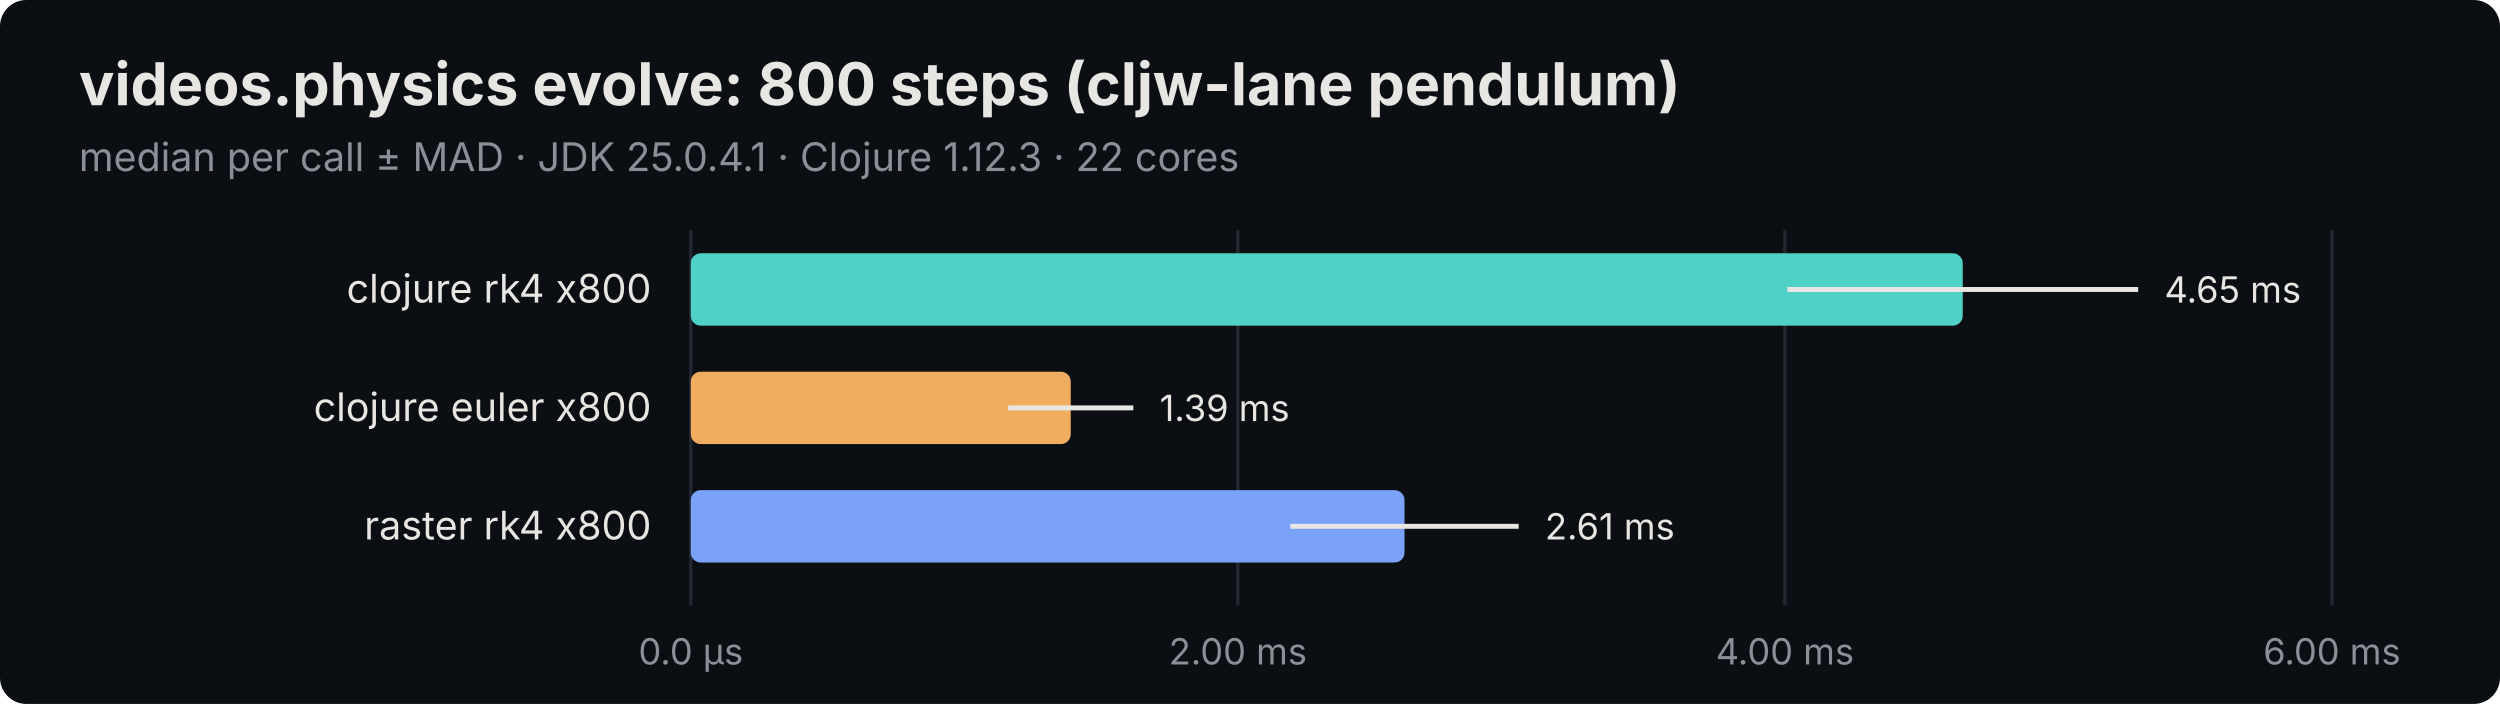
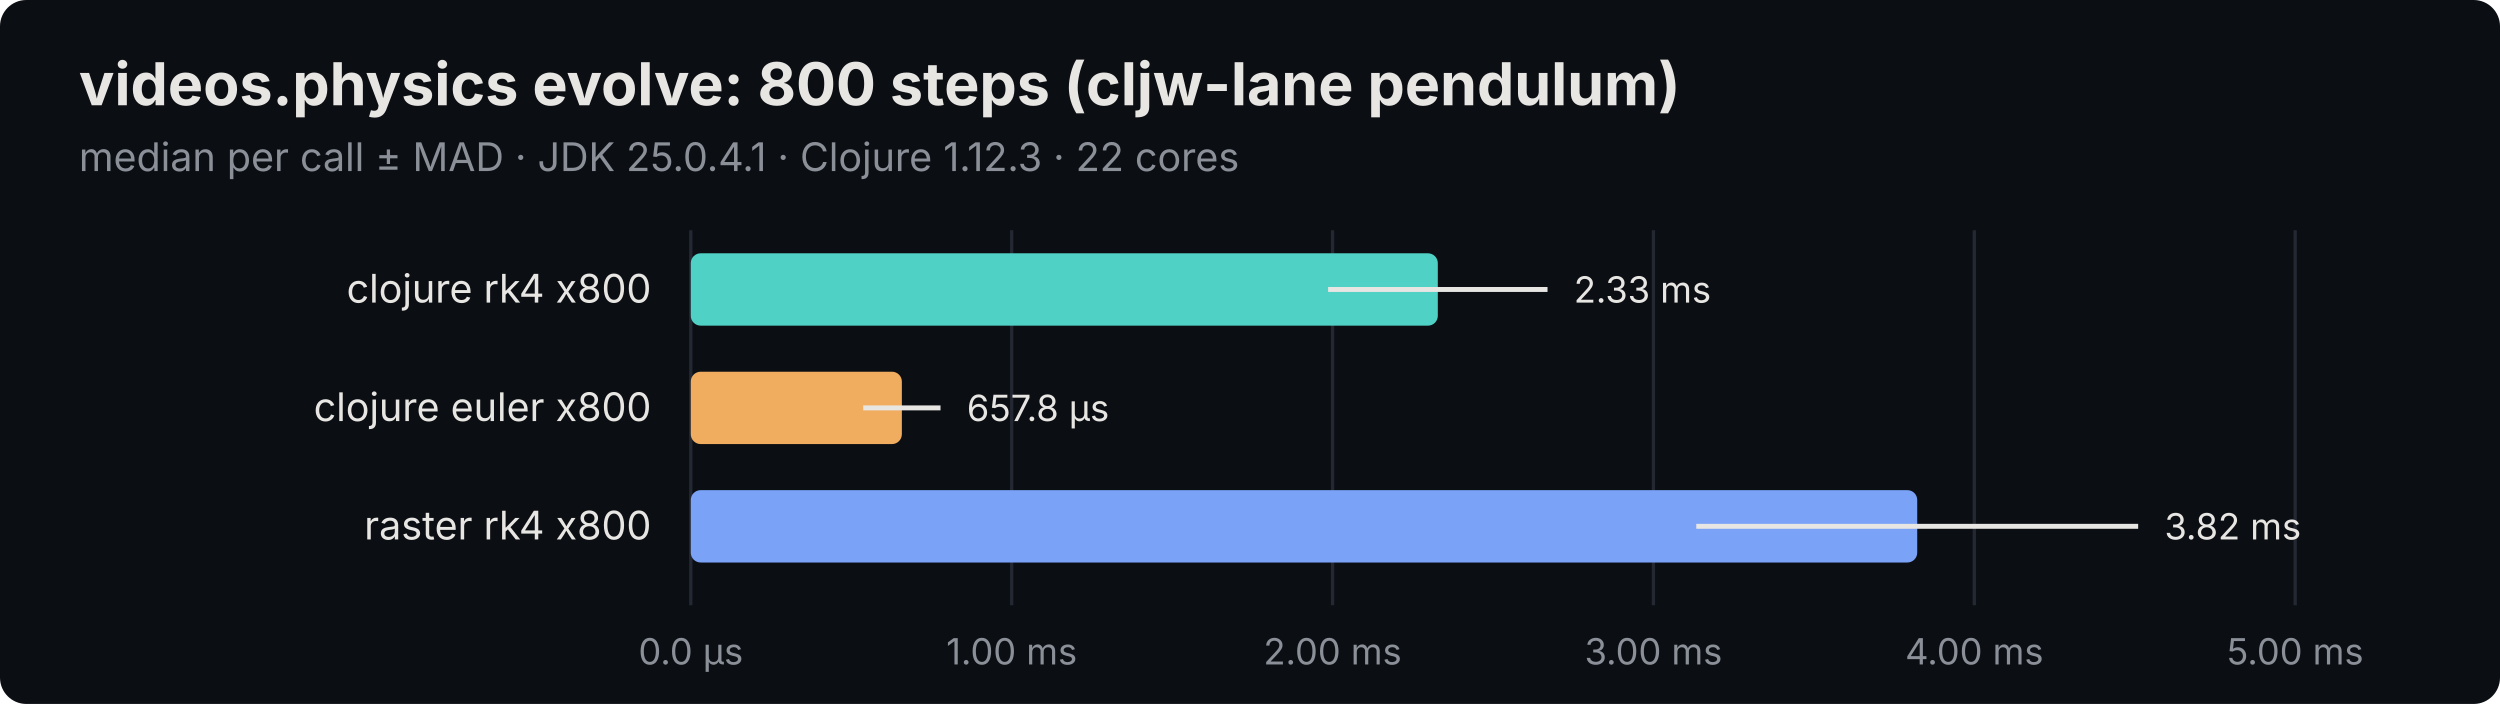
<svg xmlns="http://www.w3.org/2000/svg" font-family="system-ui, -apple-system, Segoe UI, sans-serif" height="214" viewBox="0 0 760 214" width="760">
  <rect fill="#0b0e13" height="214" rx="8" width="760" x="0" y="0" />
  <text fill="#e8e6e3" font-size="18" font-weight="700" x="24" y="32">videos.physics evolve: 800 steps (cljw-lane pendulum)</text>
  <text fill="#8a8f98" font-size="12" x="24" y="52">median per call ± MAD · JDK 25.0.4.1 · Clojure 1.12.3 · 22 cores</text>
  <g>
    <line stroke="#232833" x1="210.0" x2="210.0" y1="70" y2="184" />
    <text fill="#8a8f98" font-size="11" text-anchor="middle" x="210.0" y="202">0.0 µs</text>
  </g>
  <g>
-     <line stroke="#232833" x1="376.3" x2="376.3" y1="70" y2="184" />
-     <text fill="#8a8f98" font-size="11" text-anchor="middle" x="376.3" y="202">2.00 ms</text>
+     <line stroke="#232833" x1="307.547" x2="307.547" y1="70" y2="184" />
+     <text fill="#8a8f98" font-size="11" text-anchor="middle" x="307.547" y="202">1.00 ms</text>
  </g>
  <g>
-     <line stroke="#232833" x1="542.599" x2="542.599" y1="70" y2="184" />
-     <text fill="#8a8f98" font-size="11" text-anchor="middle" x="542.599" y="202">4.00 ms</text>
+     <line stroke="#232833" x1="405.094" x2="405.094" y1="70" y2="184" />
+     <text fill="#8a8f98" font-size="11" text-anchor="middle" x="405.094" y="202">2.00 ms</text>
  </g>
  <g>
-     <line stroke="#232833" x1="708.899" x2="708.899" y1="70" y2="184" />
-     <text fill="#8a8f98" font-size="11" text-anchor="middle" x="708.899" y="202">6.00 ms</text>
+     <line stroke="#232833" x1="502.642" x2="502.642" y1="70" y2="184" />
+     <text fill="#8a8f98" font-size="11" text-anchor="middle" x="502.642" y="202">3.00 ms</text>
+   </g>
+   <g>
+     <line stroke="#232833" x1="600.189" x2="600.189" y1="70" y2="184" />
+     <text fill="#8a8f98" font-size="11" text-anchor="middle" x="600.189" y="202">4.00 ms</text>
+   </g>
+   <g>
+     <line stroke="#232833" x1="697.736" x2="697.736" y1="70" y2="184" />
+     <text fill="#8a8f98" font-size="11" text-anchor="middle" x="697.736" y="202">5.00 ms</text>
  </g>
  <g>
    <text fill="#e8e6e3" font-size="12" text-anchor="end" x="198" y="92">clojure rk4 x800</text>
-     <rect fill="#4fd1c5" height="22" rx="3" width="386.676" x="210" y="77" />
-     <line stroke="#e8e6e3" stroke-width="1.5" x1="543.351" x2="650.0" y1="88" y2="88" />
-     <text fill="#e8e6e3" font-size="11" x="658.0" y="92">4.65 ms</text>
+     <rect fill="#4fd1c5" height="22" rx="3" width="227.096" x="210" y="77" />
+     <line stroke="#e8e6e3" stroke-width="1.5" x1="403.747" x2="470.445" y1="88" y2="88" />
+     <text fill="#e8e6e3" font-size="11" x="478.445" y="92">2.33 ms</text>
  </g>
  <g>
    <text fill="#e8e6e3" font-size="12" text-anchor="end" x="198" y="128">clojure euler x800</text>
-     <rect fill="#f0ac5f" height="22" rx="3" width="115.512" x="210" y="113" />
-     <line stroke="#e8e6e3" stroke-width="1.5" x1="306.497" x2="344.527" y1="124" y2="124" />
-     <text fill="#e8e6e3" font-size="11" x="352.527" y="128">1.39 ms</text>
+     <rect fill="#f0ac5f" height="22" rx="3" width="64.168" x="210" y="113" />
+     <line stroke="#e8e6e3" stroke-width="1.5" x1="262.421" x2="285.915" y1="124" y2="124" />
+     <text fill="#e8e6e3" font-size="11" x="293.915" y="128">657.8 µs</text>
  </g>
  <g>
    <text fill="#e8e6e3" font-size="12" text-anchor="end" x="198" y="164">raster rk4 x800</text>
-     <rect fill="#7aa2f7" height="22" rx="3" width="216.967" x="210" y="149" />
-     <line stroke="#e8e6e3" stroke-width="1.5" x1="392.265" x2="461.668" y1="160" y2="160" />
-     <text fill="#e8e6e3" font-size="11" x="469.668" y="164">2.61 ms</text>
+     <rect fill="#7aa2f7" height="22" rx="3" width="372.836" x="210" y="149" />
+     <line stroke="#e8e6e3" stroke-width="1.5" x1="515.672" x2="650.0" y1="160" y2="160" />
+     <text fill="#e8e6e3" font-size="11" x="658.0" y="164">3.82 ms</text>
  </g>
</svg>
